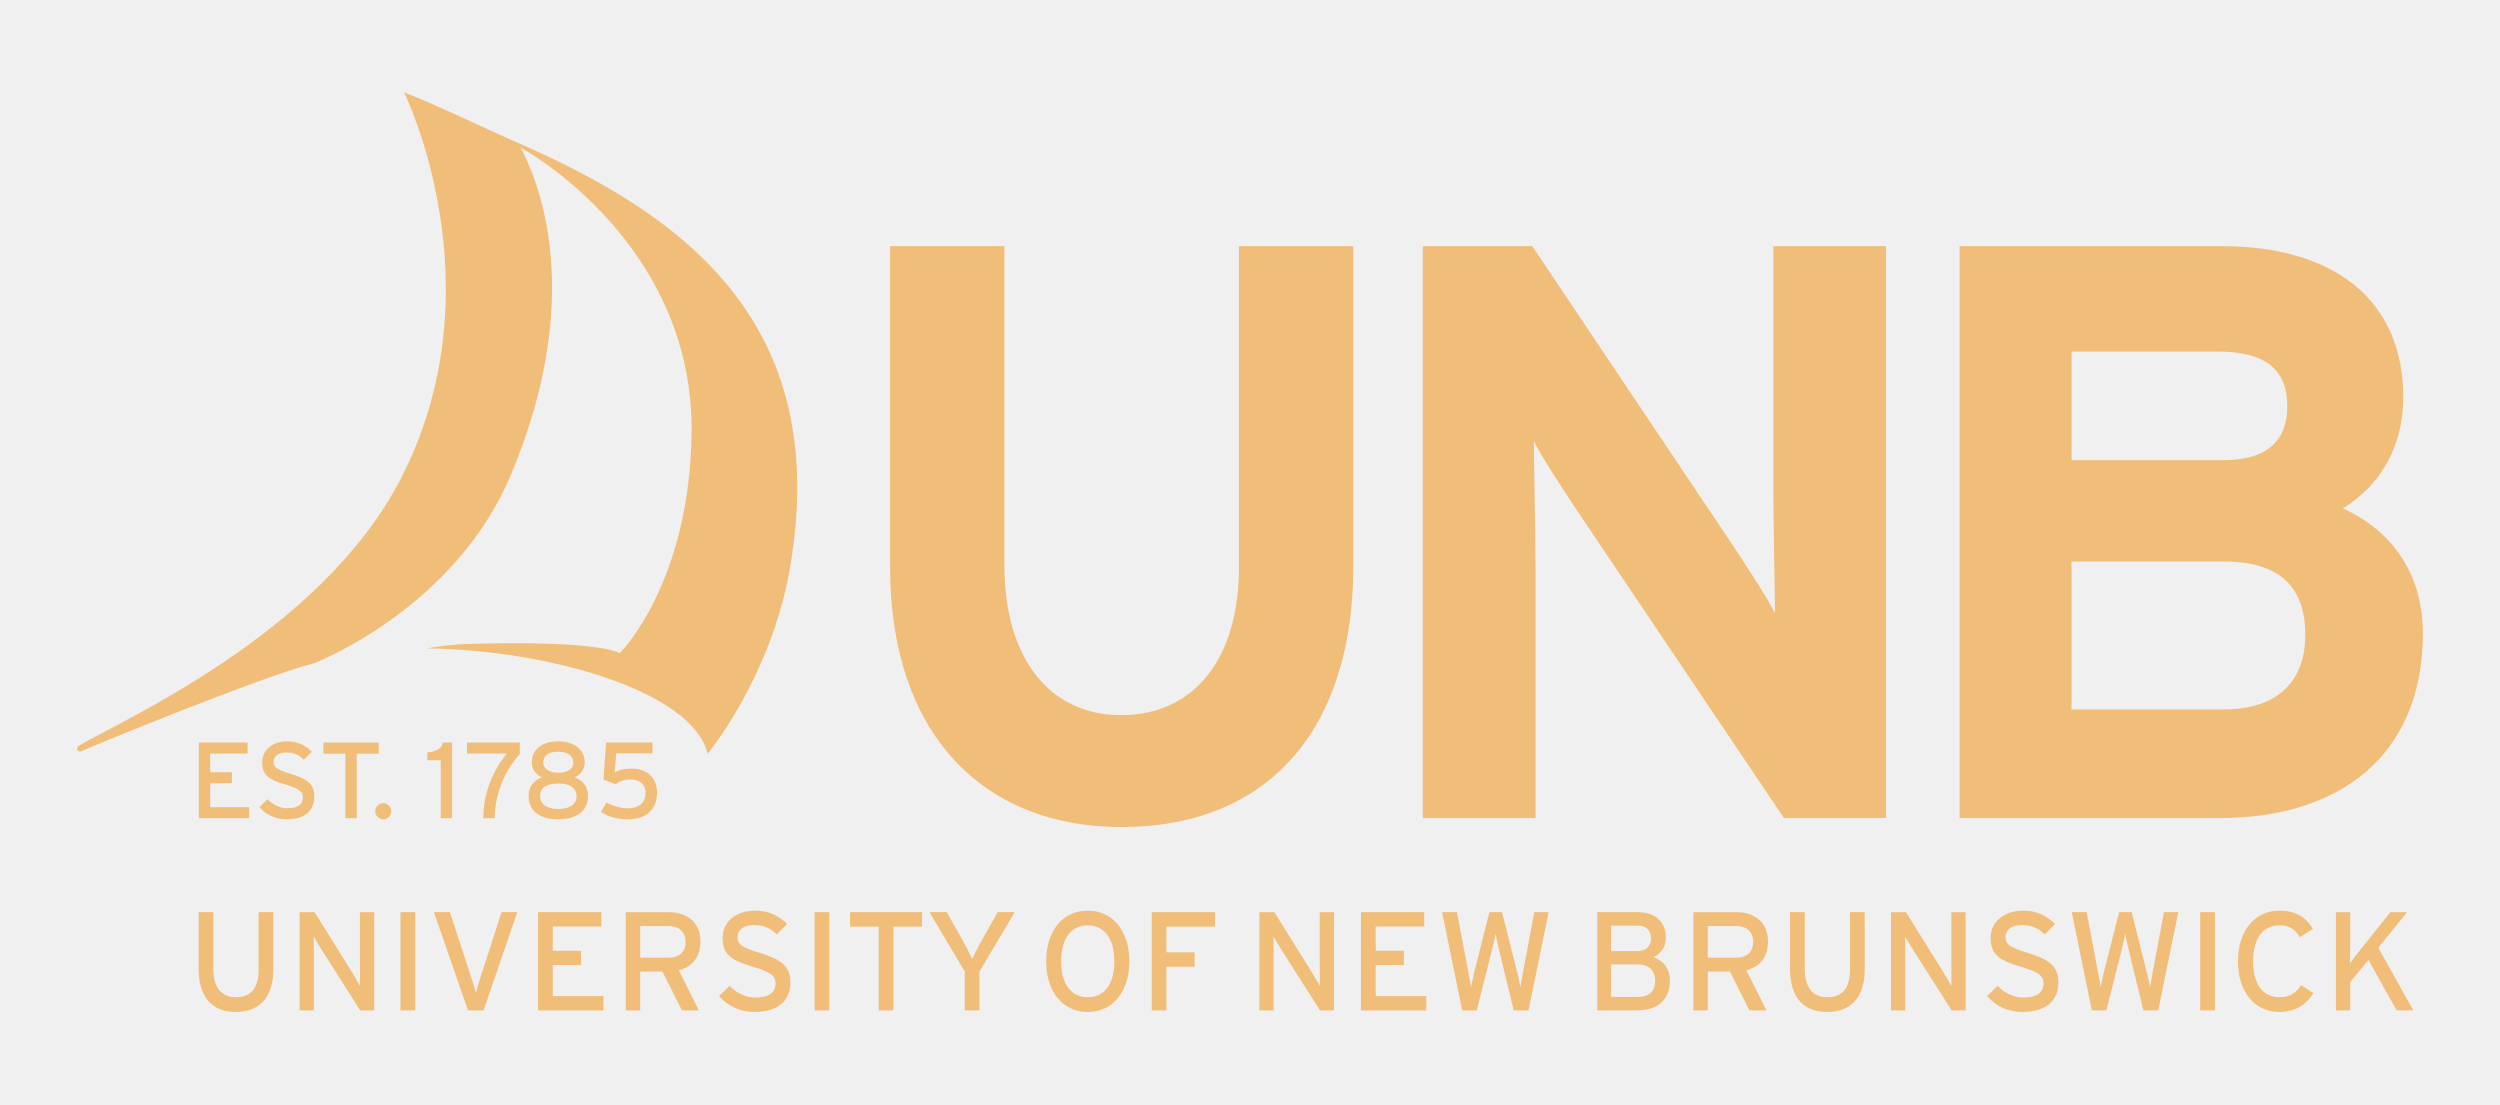
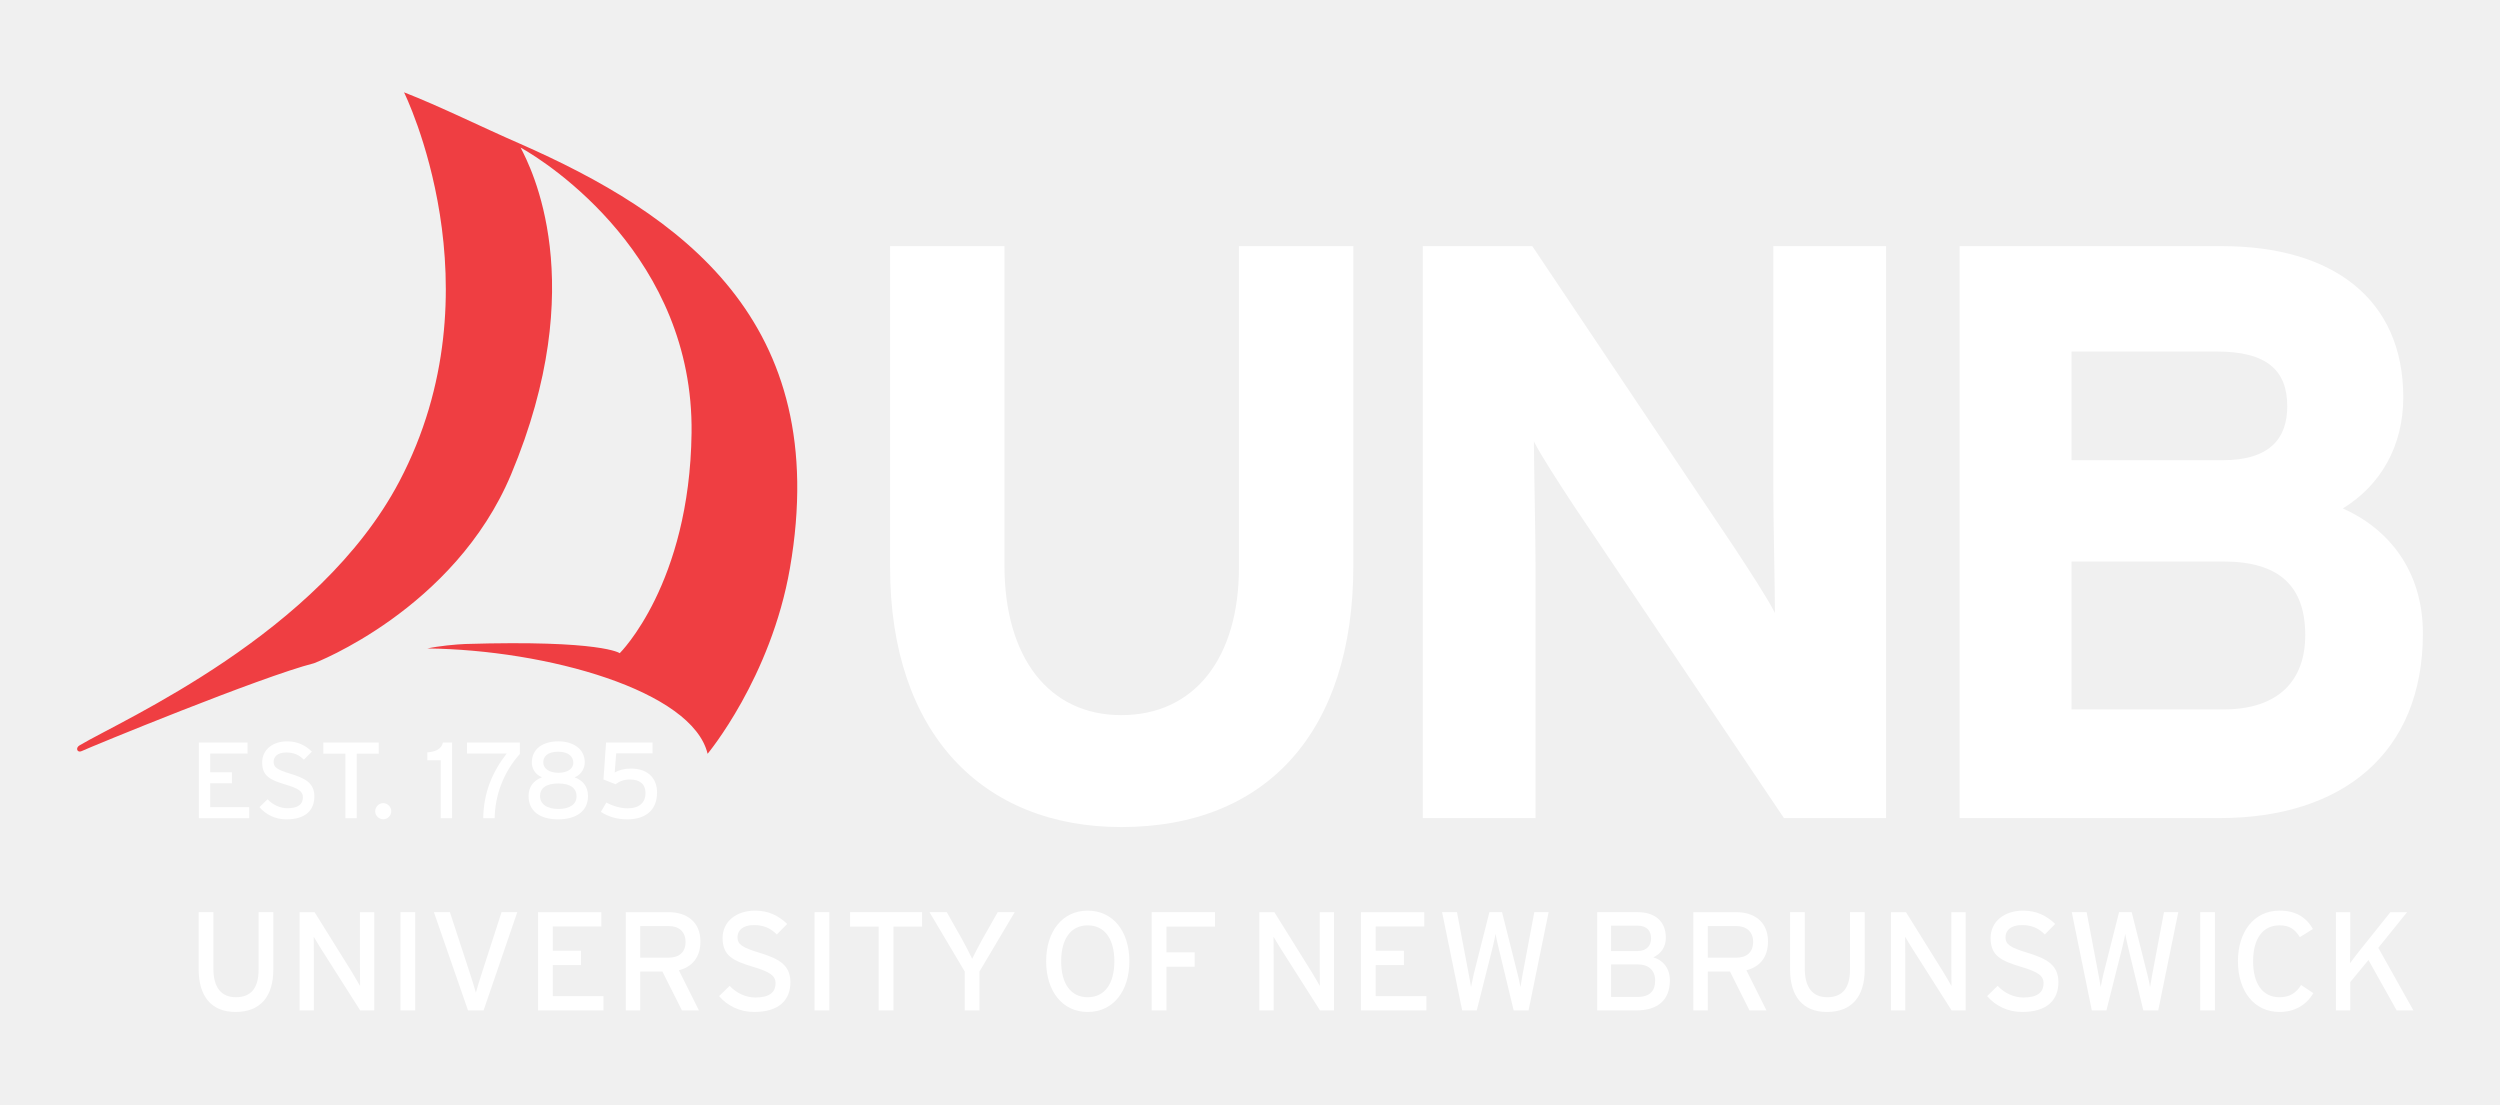
<svg xmlns="http://www.w3.org/2000/svg" xml:space="preserve" width="434.667" height="192" viewBox="0 0 434.667 192">
  <defs>
    <clipPath id="a" clipPathUnits="userSpaceOnUse">
      <path d="M0 144h326V0H0Z" />
    </clipPath>
  </defs>
  <g clip-path="url(#a)" transform="matrix(1.33333 0 0 -1.33333 0 192)">
-     <path d="M0 0h-19.819v19.286H0c7.245 0 10.656-3.197 10.656-9.592C10.656 3.837 7.245 0 0 0m-19.819 46.668H-.854c6.501 0 9.165-2.452 9.165-7.139 0-4.154-2.238-7.032-8.418-7.032h-19.712Zm35.375-20.457c4.899 2.983 7.884 8.097 7.884 14.492 0 12.786-9.163 19.709-23.654 19.709h-34.201V-14.17H-.533c15.981 0 26.53 8.416 26.53 24.081 0 8.203-4.476 13.636-10.441 16.3" style="fill:#F1BE7A;fill-opacity:1;fill-rule:nonzero;stroke:none" transform="translate(289.949 51.492)" />
-     <path d="M0 0v74.584h-14.703V43.045c0-4.154.212-13.531.212-16.302-.957 1.918-3.407 5.649-5.221 8.418l-26.423 39.423h-14.277V0h14.703v32.815c0 4.157-.214 13.535-.214 16.303.961-1.916 3.411-5.646 5.223-8.415L-13.317 0Z" style="fill:#F1BE7A;fill-opacity:1;fill-rule:nonzero;stroke:none" transform="translate(245.944 37.321)" />
-     <path d="M0 0v41.659h-14.917V-.214c0-11.932-5.859-19.284-15.344-19.284-9.48 0-15.234 7.563-15.234 19.498v41.659H-60.41V-.214c0-21.734 12.144-33.88 30.149-33.88C-11.294-34.094 0-21.629 0 0" style="fill:#F1BE7A;fill-opacity:1;fill-rule:nonzero;stroke:none" transform="translate(176.477 70.245)" />
-     <path d="m0 0-4.576 8.165 3.751 4.647h-2.176l-3.79-4.74c-.422-.531-1.263-1.593-1.481-1.922.016.404.036 1.794.036 2.27v4.392h-1.868V0h1.868v3.696l2.377 2.876L-2.179 0Z" style="fill:#F1BE7A;fill-opacity:1;fill-rule:nonzero;stroke:none" transform="translate(314.708 12.241)" />
-     <path d="m0 0-1.591 1.062C-2.251.019-3.074-.531-4.41-.531c-2.236 0-3.441 1.812-3.441 4.686 0 2.875 1.205 4.687 3.441 4.687 1.317 0 1.994-.494 2.653-1.538l1.702 1.062c-.877 1.554-2.27 2.397-4.355 2.397-3.313 0-5.419-2.728-5.419-6.608 0-3.879 2.106-6.607 5.419-6.607 1.939 0 3.496.88 4.41 2.452" style="fill:#F1BE7A;fill-opacity:1;fill-rule:nonzero;stroke:none" transform="translate(301.657 14.492)" />
-     <path d="M288.826 25.054h-1.921V12.242h1.921z" style="fill:#F1BE7A;fill-opacity:1;fill-rule:nonzero;stroke:none" />
-     <path d="M0 0h-1.867l-1.556-8.272c-.055-.312-.164-1.025-.258-1.499A18.917 18.917 0 0 1-3.99-8.29L-6.076 0h-1.647l-2.049-8.108a34.247 34.247 0 0 1-.349-1.663c-.056.417-.22 1.298-.294 1.679L-11.95 0h-1.942l2.616-12.812h1.905l2.085 8.273c.112.437.312 1.39.367 1.702.055-.312.255-1.265.367-1.702l1.994-8.273h1.942z" style="fill:#F1BE7A;fill-opacity:1;fill-rule:nonzero;stroke:none" transform="translate(284.05 25.054)" />
-     <path d="M0 0c0 2.288-1.575 3.092-4.1 3.86-2.215.661-2.8 1.099-2.8 1.999 0 .857.64 1.591 2.142 1.591 1.262 0 2.176-.404 2.983-1.226l1.353 1.372c-1.135 1.098-2.452 1.738-4.191 1.738-2.361 0-4.229-1.354-4.229-3.568 0-2.288 1.301-2.965 4.01-3.772 2.143-.64 2.893-1.133 2.893-2.121 0-1.245-.862-1.869-2.655-1.869-1.208 0-2.47.585-3.332 1.522l-1.372-1.338c1.08-1.262 2.689-2.069 4.558-2.069C-1.465-3.881 0-2.306 0 0" style="fill:#F1BE7A;fill-opacity:1;fill-rule:nonzero;stroke:none" transform="translate(268.418 15.92)" />
-     <path d="M0 0v12.812h-1.866V6.208c0-.716.018-2.546.018-3.022-.183.33-.734 1.28-1.062 1.812l-4.87 7.814h-1.958V0h1.867v6.643c0 .715-.019 2.49-.019 2.967.203-.331.641-1.099.953-1.575L-1.83 0Z" style="fill:#F1BE7A;fill-opacity:1;fill-rule:nonzero;stroke:none" transform="translate(256.32 12.241)" />
-     <path d="M0 0v7.468h-1.921V-.037c0-2.344-.953-3.587-2.967-3.587-1.921 0-2.928 1.299-2.928 3.715v7.377h-1.921V.037c0-3.533 1.647-5.584 4.815-5.584C-1.739-5.547 0-3.587 0 0" style="fill:#F1BE7A;fill-opacity:1;fill-rule:nonzero;stroke:none" transform="translate(243.16 17.586)" />
-     <path d="M0 0v4.118h3.735c1.299 0 2.177-.732 2.177-2.067C5.912.658 5.016 0 3.735 0Zm7.851 2.103c0 2.637-1.885 3.826-4.116 3.826h-5.62V-6.882H0v5.07h2.892l2.545-5.07H7.65L5.034-1.648C6.773-1.21 7.851.055 7.851 2.103" style="fill:#F1BE7A;fill-opacity:1;fill-rule:nonzero;stroke:none" transform="translate(222.697 19.123)" />
-     <path d="M0 0h-3.423v4.245H.055c1.447 0 2.269-.804 2.269-2.121C2.324.861 1.702 0 0 0m-3.423 9.297H.018c1.281 0 1.775-.731 1.775-1.684 0-.841-.512-1.627-1.775-1.627h-3.441zm5.51-4.135c.933.458 1.63 1.262 1.63 2.561 0 2.162-1.447 3.334-3.68 3.334h-5.271V-1.757h5.088c2.801 0 4.392 1.338 4.392 3.935 0 1.776-1.151 2.71-2.159 2.984" style="fill:#F1BE7A;fill-opacity:1;fill-rule:nonzero;stroke:none" transform="translate(213.509 13.998)" />
-     <path d="M0 0h-1.866l-1.557-8.272c-.055-.312-.164-1.025-.255-1.499a19.361 19.361 0 0 1-.31 1.481L-6.075 0h-1.648l-2.049-8.108a38.241 38.241 0 0 1-.349-1.663c-.056.417-.22 1.298-.294 1.679L-11.95 0h-1.942l2.619-12.812h1.902l2.085 8.273c.112.437.313 1.39.369 1.702.053-.312.256-1.265.365-1.702l1.994-8.273h1.942z" style="fill:#F1BE7A;fill-opacity:1;fill-rule:nonzero;stroke:none" transform="translate(201.941 25.054)" />
-     <path d="M0 0v1.866h-6.609v4.045h3.681V7.78h-3.681v3.165h6.333v1.867H-8.53V0Z" style="fill:#F1BE7A;fill-opacity:1;fill-rule:nonzero;stroke:none" transform="translate(186 12.241)" />
-     <path d="M0 0v12.812h-1.867V6.208c0-.716.019-2.546.019-3.022-.183.33-.734 1.28-1.062 1.812l-4.87 7.814h-1.958V0h1.866v6.643c0 .715-.015 2.49-.015 2.967.2-.331.638-1.099.95-1.575L-1.83 0Z" style="fill:#F1BE7A;fill-opacity:1;fill-rule:nonzero;stroke:none" transform="translate(173.958 12.241)" />
-     <path d="M0 0v1.887h-8.254v-12.814h1.923v5.693h3.678v1.884h-3.678V0Z" style="fill:#F1BE7A;fill-opacity:1;fill-rule:nonzero;stroke:none" transform="translate(158.436 23.168)" />
-     <path d="M0 0c-2.233 0-3.459 1.812-3.459 4.686 0 2.873 1.226 4.685 3.459 4.685 2.251 0 3.478-1.812 3.478-4.685C3.478 1.812 2.251 0 0 0m0 11.292c-3.313 0-5.417-2.728-5.417-6.606C-5.417.805-3.313-1.923 0-1.923c3.332 0 5.435 2.728 5.435 6.609 0 3.878-2.103 6.606-5.435 6.606" style="fill:#F1BE7A;fill-opacity:1;fill-rule:nonzero;stroke:none" transform="translate(141.835 13.961)" />
-     <path d="M0 0h-2.215l-2.012-3.55a54.803 54.803 0 0 1-1.317-2.525 54.51 54.51 0 0 1-1.32 2.543L-8.858 0h-2.251l4.594-7.743v-5.069h1.921v5.069z" style="fill:#F1BE7A;fill-opacity:1;fill-rule:nonzero;stroke:none" transform="translate(132.317 25.054)" />
-     <path d="M0 0v1.887h-9.389V0h3.733v-10.927h1.923V0z" style="fill:#F1BE7A;fill-opacity:1;fill-rule:nonzero;stroke:none" transform="translate(120.238 23.168)" />
-     <path d="M108.141 25.054h-1.921V12.242h1.921z" style="fill:#F1BE7A;fill-opacity:1;fill-rule:nonzero;stroke:none" />
-     <path d="M0 0c0 2.288-1.575 3.092-4.102 3.86C-6.315 4.521-6.9 4.959-6.9 5.859c0 .857.64 1.591 2.142 1.591 1.262 0 2.176-.404 2.983-1.226l1.354 1.372c-1.136 1.098-2.453 1.738-4.191 1.738-2.361 0-4.23-1.354-4.23-3.568 0-2.288 1.301-2.965 4.011-3.772 2.14-.64 2.892-1.133 2.892-2.121 0-1.245-.864-1.869-2.655-1.869-1.208 0-2.47.585-3.332 1.522L-9.3-1.812c1.08-1.262 2.691-2.069 4.56-2.069C-1.465-3.881 0-2.306 0 0" style="fill:#F1BE7A;fill-opacity:1;fill-rule:nonzero;stroke:none" transform="translate(103.07 15.92)" />
-     <path d="M0 0v4.118h3.732c1.302 0 2.179-.732 2.179-2.067C5.911.658 5.016 0 3.732 0Zm7.851 2.103c0 2.637-1.885 3.826-4.119 3.826h-5.617V-6.882H0v5.07h2.892l2.545-5.07H7.65L5.034-1.648C6.772-1.21 7.851.055 7.851 2.103" style="fill:#F1BE7A;fill-opacity:1;fill-rule:nonzero;stroke:none" transform="translate(83.486 19.123)" />
-     <path d="M0 0v1.866h-6.608v4.045h3.678V7.78h-3.678v3.165h6.333v1.867H-8.53V0Z" style="fill:#F1BE7A;fill-opacity:1;fill-rule:nonzero;stroke:none" transform="translate(78.691 12.241)" />
-     <path d="M0 0h-2.051l-2.635-8.145c-.236-.749-.604-1.904-.713-2.36-.109.456-.476 1.59-.715 2.342L-8.785 0h-2.088l4.449-12.812h2.03z" style="fill:#F1BE7A;fill-opacity:1;fill-rule:nonzero;stroke:none" transform="translate(67.453 25.054)" />
-     <path d="M54.146 25.054h-1.923V12.242h1.923z" style="fill:#F1BE7A;fill-opacity:1;fill-rule:nonzero;stroke:none" />
-     <path d="M0 0v12.812h-1.866V6.208c0-.716.018-2.546.018-3.022A61.25 61.25 0 0 1-2.91 4.998l-4.87 7.814h-1.958V0h1.867v6.643c0 .715-.019 2.49-.019 2.967.203-.331.641-1.099.953-1.575L-1.832 0Z" style="fill:#F1BE7A;fill-opacity:1;fill-rule:nonzero;stroke:none" transform="translate(48.802 12.241)" />
-     <path d="M0 0v7.468h-1.923V-.037c0-2.344-.951-3.587-2.965-3.587-1.921 0-2.926 1.299-2.926 3.715v7.377h-1.923V.037c0-3.533 1.647-5.584 4.815-5.584C-1.739-5.547 0-3.587 0 0" style="fill:#F1BE7A;fill-opacity:1;fill-rule:nonzero;stroke:none" transform="translate(35.642 17.586)" />
-     <path d="M0 0c1.331-2.573 9.229-17.657-1.24-42.63-7.399-17.639-25.685-24.61-25.685-24.61-6.902-1.754-29.235-10.949-30.32-11.465-.547-.255-.859.399-.259.755 5.603 3.336 31.229 14.527 41.7 34.426 13.263 25.213.606 50.728.606 50.728C-10.528 5.392-4.945 2.614-.15.531c20.928-9.199 40.868-23.078 35.276-55.364-2.481-14.321-10.738-24.218-10.738-24.218-1.969 8.238-20.963 13.557-36.55 13.735 1.46.316 3.792.542 4.961.581 17.832.542 20.131-1.199 20.131-1.199s9.12 9.006 9.366 28.723C22.583-14.343 3.742-2.078 0 0" style="fill:#F1BE7A;fill-opacity:1;fill-rule:nonzero;stroke:none" transform="translate(67.884 124.758)" />
-     <path d="M0 0c0 1.792-1.142 3.115-3.396 3.115-.886 0-1.579-.198-2.128-.508l.198 2.493h4.734v1.411h-6.057l-.338-4.82 1.577-.62c.508.381 1.071.62 1.901.62 1.226 0 2.003-.592 2.003-1.759 0-1.256-.805-2.003-2.341-2.003-.886 0-1.93.296-2.761.761l-.718-1.224c1.057-.677 2.183-.973 3.436-.973C-1.606-3.507 0-2.409 0 0" style="fill:#F1BE7A;fill-opacity:1;fill-rule:nonzero;stroke:none" transform="translate(85.68 40.664)" />
-     <path d="M0 0c-1.522 0-2.381.661-2.381 1.705 0 1 .788 1.62 2.367 1.62 1.648 0 2.395-.65 2.395-1.691C2.381.677 1.577 0 0 0m-.014 7.465c1.436 0 1.972-.704 1.972-1.449 0-.72-.677-1.297-1.944-1.297-1.226 0-1.974.563-1.974 1.352 0 .747.508 1.394 1.946 1.394m2.14-3.338c1.014.408 1.324 1.351 1.324 1.93 0 1.903-1.675 2.762-3.436 2.762-1.931 0-3.467-.889-3.467-2.789 0-.593.31-1.482 1.325-1.903-1.142-.422-1.748-1.27-1.748-2.45 0-1.944 1.467-3.031 3.849-3.031 2.379 0 3.901 1.087 3.901 3.031 0 1.267-.69 2.055-1.748 2.45" style="fill:#F1BE7A;fill-opacity:1;fill-rule:nonzero;stroke:none" transform="translate(72.803 38.51)" />
-     <path d="M0 0v1.495h-6.889V.057h5.17c-1.845-2.382-3.001-5.03-3.055-8.425h1.492A12.833 12.833 0 0 0 0 0" style="fill:#F1BE7A;fill-opacity:1;fill-rule:nonzero;stroke:none" transform="translate(67.787 45.679)" />
-     <path d="M0 0v9.863h-1.196C-1.378 8.99-2.21 8.65-3.227 8.58V7.552h1.748V0z" style="fill:#F1BE7A;fill-opacity:1;fill-rule:nonzero;stroke:none" transform="translate(58.953 37.311)" />
-     <path d="M0 0c0 .567-.479 1.06-1.048 1.06-.57 0-1.046-.493-1.046-1.06 0-.572.476-1.048 1.046-1.048C-.479-1.048 0-.572 0 0" style="fill:#F1BE7A;fill-opacity:1;fill-rule:nonzero;stroke:none" transform="translate(51.02 38.214)" />
-     <path d="M0 0v1.452h-7.229V0h2.876v-8.411h1.479V0Z" style="fill:#F1BE7A;fill-opacity:1;fill-rule:nonzero;stroke:none" transform="translate(49.39 45.721)" />
-     <path d="M0 0c0 1.761-1.212 2.381-3.156 2.971-1.705.508-2.156.848-2.156 1.536 0 .663.492 1.226 1.647 1.226.974 0 1.678-.31 2.297-.943l1.044 1.057c-.875.843-1.887 1.338-3.227 1.338-1.818 0-3.254-1.041-3.254-2.748 0-1.76 1-2.281 3.086-2.901 1.647-.495 2.226-.873 2.226-1.637 0-.954-.663-1.435-2.044-1.435-.93 0-1.9.451-2.564 1.169l-1.057-1.028c.832-.973 2.072-1.593 3.509-1.593C-1.128-2.988 0-1.775 0 0" style="fill:#F1BE7A;fill-opacity:1;fill-rule:nonzero;stroke:none" transform="translate(40.992 40.143)" />
-     <path d="M0 0v1.436h-5.086v3.115h2.833v1.438h-2.833v2.436h4.874v1.438h-6.353V0Z" style="fill:#F1BE7A;fill-opacity:1;fill-rule:nonzero;stroke:none" transform="translate(32.494 37.311)" />
+     <path d="M0 0h-19.819v19.286H0c7.245 0 10.656-3.197 10.656-9.592C10.656 3.837 7.245 0 0 0m-19.819 46.668H-.854c6.501 0 9.165-2.452 9.165-7.139 0-4.154-2.238-7.032-8.418-7.032h-19.712Zm35.375-20.457c4.899 2.983 7.884 8.097 7.884 14.492 0 12.786-9.163 19.709-23.654 19.709h-34.201V-14.17H-.533c15.981 0 26.53 8.416 26.53 24.081 0 8.203-4.476 13.636-10.441 16.3" style="fill:#FFFFFF;fill-opacity:1;fill-rule:nonzero;stroke:none" transform="translate(289.949 51.492)" />
+     <path d="M0 0v74.584h-14.703V43.045c0-4.154.212-13.531.212-16.302-.957 1.918-3.407 5.649-5.221 8.418l-26.423 39.423h-14.277V0h14.703v32.815c0 4.157-.214 13.535-.214 16.303.961-1.916 3.411-5.646 5.223-8.415L-13.317 0Z" style="fill:#FFFFFF;fill-opacity:1;fill-rule:nonzero;stroke:none" transform="translate(245.944 37.321)" />
+     <path d="M0 0v41.659h-14.917V-.214c0-11.932-5.859-19.284-15.344-19.284-9.48 0-15.234 7.563-15.234 19.498v41.659H-60.41V-.214c0-21.734 12.144-33.88 30.149-33.88C-11.294-34.094 0-21.629 0 0" style="fill:#FFFFFF;fill-opacity:1;fill-rule:nonzero;stroke:none" transform="translate(176.477 70.245)" />
+     <path d="m0 0-4.576 8.165 3.751 4.647h-2.176l-3.79-4.74c-.422-.531-1.263-1.593-1.481-1.922.016.404.036 1.794.036 2.27v4.392h-1.868V0h1.868v3.696l2.377 2.876L-2.179 0Z" style="fill:#FFFFFF;fill-opacity:1;fill-rule:nonzero;stroke:none" transform="translate(314.708 12.241)" />
+     <path d="m0 0-1.591 1.062C-2.251.019-3.074-.531-4.41-.531c-2.236 0-3.441 1.812-3.441 4.686 0 2.875 1.205 4.687 3.441 4.687 1.317 0 1.994-.494 2.653-1.538l1.702 1.062c-.877 1.554-2.27 2.397-4.355 2.397-3.313 0-5.419-2.728-5.419-6.608 0-3.879 2.106-6.607 5.419-6.607 1.939 0 3.496.88 4.41 2.452" style="fill:#FFFFFF;fill-opacity:1;fill-rule:nonzero;stroke:none" transform="translate(301.657 14.492)" />
+     <path d="M288.826 25.054h-1.921V12.242h1.921z" style="fill:#FFFFFF;fill-opacity:1;fill-rule:nonzero;stroke:none" />
+     <path d="M0 0h-1.867l-1.556-8.272c-.055-.312-.164-1.025-.258-1.499A18.917 18.917 0 0 1-3.99-8.29L-6.076 0h-1.647l-2.049-8.108a34.247 34.247 0 0 1-.349-1.663c-.056.417-.22 1.298-.294 1.679L-11.95 0h-1.942l2.616-12.812h1.905l2.085 8.273c.112.437.312 1.39.367 1.702.055-.312.255-1.265.367-1.702l1.994-8.273h1.942z" style="fill:#FFFFFF;fill-opacity:1;fill-rule:nonzero;stroke:none" transform="translate(284.05 25.054)" />
+     <path d="M0 0c0 2.288-1.575 3.092-4.1 3.86-2.215.661-2.8 1.099-2.8 1.999 0 .857.64 1.591 2.142 1.591 1.262 0 2.176-.404 2.983-1.226l1.353 1.372c-1.135 1.098-2.452 1.738-4.191 1.738-2.361 0-4.229-1.354-4.229-3.568 0-2.288 1.301-2.965 4.01-3.772 2.143-.64 2.893-1.133 2.893-2.121 0-1.245-.862-1.869-2.655-1.869-1.208 0-2.47.585-3.332 1.522l-1.372-1.338c1.08-1.262 2.689-2.069 4.558-2.069C-1.465-3.881 0-2.306 0 0" style="fill:#FFFFFF;fill-opacity:1;fill-rule:nonzero;stroke:none" transform="translate(268.418 15.92)" />
+     <path d="M0 0v12.812h-1.866V6.208c0-.716.018-2.546.018-3.022-.183.33-.734 1.28-1.062 1.812l-4.87 7.814h-1.958V0h1.867v6.643c0 .715-.019 2.49-.019 2.967.203-.331.641-1.099.953-1.575L-1.83 0Z" style="fill:#FFFFFF;fill-opacity:1;fill-rule:nonzero;stroke:none" transform="translate(256.32 12.241)" />
+     <path d="M0 0v7.468h-1.921V-.037c0-2.344-.953-3.587-2.967-3.587-1.921 0-2.928 1.299-2.928 3.715v7.377h-1.921V.037c0-3.533 1.647-5.584 4.815-5.584C-1.739-5.547 0-3.587 0 0" style="fill:#FFFFFF;fill-opacity:1;fill-rule:nonzero;stroke:none" transform="translate(243.16 17.586)" />
+     <path d="M0 0v4.118h3.735c1.299 0 2.177-.732 2.177-2.067C5.912.658 5.016 0 3.735 0Zm7.851 2.103c0 2.637-1.885 3.826-4.116 3.826h-5.62V-6.882H0v5.07h2.892l2.545-5.07H7.65L5.034-1.648C6.773-1.21 7.851.055 7.851 2.103" style="fill:#FFFFFF;fill-opacity:1;fill-rule:nonzero;stroke:none" transform="translate(222.697 19.123)" />
+     <path d="M0 0h-3.423v4.245H.055c1.447 0 2.269-.804 2.269-2.121C2.324.861 1.702 0 0 0m-3.423 9.297H.018c1.281 0 1.775-.731 1.775-1.684 0-.841-.512-1.627-1.775-1.627h-3.441zm5.51-4.135c.933.458 1.63 1.262 1.63 2.561 0 2.162-1.447 3.334-3.68 3.334h-5.271V-1.757h5.088c2.801 0 4.392 1.338 4.392 3.935 0 1.776-1.151 2.71-2.159 2.984" style="fill:#FFFFFF;fill-opacity:1;fill-rule:nonzero;stroke:none" transform="translate(213.509 13.998)" />
+     <path d="M0 0h-1.866l-1.557-8.272c-.055-.312-.164-1.025-.255-1.499a19.361 19.361 0 0 1-.31 1.481L-6.075 0h-1.648l-2.049-8.108a38.241 38.241 0 0 1-.349-1.663c-.056.417-.22 1.298-.294 1.679L-11.95 0h-1.942l2.619-12.812h1.902l2.085 8.273c.112.437.313 1.39.369 1.702.053-.312.256-1.265.365-1.702l1.994-8.273h1.942z" style="fill:#FFFFFF;fill-opacity:1;fill-rule:nonzero;stroke:none" transform="translate(201.941 25.054)" />
+     <path d="M0 0v1.866h-6.609v4.045h3.681V7.78h-3.681v3.165h6.333v1.867H-8.53V0Z" style="fill:#FFFFFF;fill-opacity:1;fill-rule:nonzero;stroke:none" transform="translate(186 12.241)" />
+     <path d="M0 0v12.812h-1.867V6.208c0-.716.019-2.546.019-3.022-.183.33-.734 1.28-1.062 1.812l-4.87 7.814h-1.958V0h1.866v6.643c0 .715-.015 2.49-.015 2.967.2-.331.638-1.099.95-1.575L-1.83 0Z" style="fill:#FFFFFF;fill-opacity:1;fill-rule:nonzero;stroke:none" transform="translate(173.958 12.241)" />
+     <path d="M0 0v1.887h-8.254v-12.814h1.923v5.693h3.678v1.884h-3.678V0Z" style="fill:#FFFFFF;fill-opacity:1;fill-rule:nonzero;stroke:none" transform="translate(158.436 23.168)" />
+     <path d="M0 0c-2.233 0-3.459 1.812-3.459 4.686 0 2.873 1.226 4.685 3.459 4.685 2.251 0 3.478-1.812 3.478-4.685C3.478 1.812 2.251 0 0 0m0 11.292c-3.313 0-5.417-2.728-5.417-6.606C-5.417.805-3.313-1.923 0-1.923c3.332 0 5.435 2.728 5.435 6.609 0 3.878-2.103 6.606-5.435 6.606" style="fill:#FFFFFF;fill-opacity:1;fill-rule:nonzero;stroke:none" transform="translate(141.835 13.961)" />
+     <path d="M0 0h-2.215l-2.012-3.55a54.803 54.803 0 0 1-1.317-2.525 54.51 54.51 0 0 1-1.32 2.543L-8.858 0h-2.251l4.594-7.743v-5.069h1.921v5.069z" style="fill:#FFFFFF;fill-opacity:1;fill-rule:nonzero;stroke:none" transform="translate(132.317 25.054)" />
+     <path d="M0 0v1.887h-9.389V0h3.733v-10.927h1.923V0z" style="fill:#FFFFFF;fill-opacity:1;fill-rule:nonzero;stroke:none" transform="translate(120.238 23.168)" />
+     <path d="M108.141 25.054h-1.921V12.242h1.921z" style="fill:#FFFFFF;fill-opacity:1;fill-rule:nonzero;stroke:none" />
+     <path d="M0 0c0 2.288-1.575 3.092-4.102 3.86C-6.315 4.521-6.9 4.959-6.9 5.859c0 .857.64 1.591 2.142 1.591 1.262 0 2.176-.404 2.983-1.226l1.354 1.372c-1.136 1.098-2.453 1.738-4.191 1.738-2.361 0-4.23-1.354-4.23-3.568 0-2.288 1.301-2.965 4.011-3.772 2.14-.64 2.892-1.133 2.892-2.121 0-1.245-.864-1.869-2.655-1.869-1.208 0-2.47.585-3.332 1.522L-9.3-1.812c1.08-1.262 2.691-2.069 4.56-2.069C-1.465-3.881 0-2.306 0 0" style="fill:#FFFFFF;fill-opacity:1;fill-rule:nonzero;stroke:none" transform="translate(103.07 15.92)" />
+     <path d="M0 0v4.118h3.732c1.302 0 2.179-.732 2.179-2.067C5.911.658 5.016 0 3.732 0Zm7.851 2.103c0 2.637-1.885 3.826-4.119 3.826h-5.617V-6.882H0v5.07h2.892l2.545-5.07H7.65L5.034-1.648C6.772-1.21 7.851.055 7.851 2.103" style="fill:#FFFFFF;fill-opacity:1;fill-rule:nonzero;stroke:none" transform="translate(83.486 19.123)" />
+     <path d="M0 0v1.866h-6.608v4.045h3.678V7.78h-3.678v3.165h6.333v1.867H-8.53V0Z" style="fill:#FFFFFF;fill-opacity:1;fill-rule:nonzero;stroke:none" transform="translate(78.691 12.241)" />
+     <path d="M0 0h-2.051l-2.635-8.145c-.236-.749-.604-1.904-.713-2.36-.109.456-.476 1.59-.715 2.342L-8.785 0h-2.088l4.449-12.812h2.03z" style="fill:#FFFFFF;fill-opacity:1;fill-rule:nonzero;stroke:none" transform="translate(67.453 25.054)" />
+     <path d="M54.146 25.054h-1.923V12.242h1.923z" style="fill:#FFFFFF;fill-opacity:1;fill-rule:nonzero;stroke:none" />
+     <path d="M0 0v12.812h-1.866V6.208c0-.716.018-2.546.018-3.022A61.25 61.25 0 0 1-2.91 4.998l-4.87 7.814h-1.958V0h1.867v6.643c0 .715-.019 2.49-.019 2.967.203-.331.641-1.099.953-1.575L-1.832 0Z" style="fill:#FFFFFF;fill-opacity:1;fill-rule:nonzero;stroke:none" transform="translate(48.802 12.241)" />
+     <path d="M0 0v7.468h-1.923V-.037c0-2.344-.951-3.587-2.965-3.587-1.921 0-2.926 1.299-2.926 3.715v7.377h-1.923V.037c0-3.533 1.647-5.584 4.815-5.584C-1.739-5.547 0-3.587 0 0" style="fill:#FFFFFF;fill-opacity:1;fill-rule:nonzero;stroke:none" transform="translate(35.642 17.586)" />
+     <path d="M0 0c1.331-2.573 9.229-17.657-1.24-42.63-7.399-17.639-25.685-24.61-25.685-24.61-6.902-1.754-29.235-10.949-30.32-11.465-.547-.255-.859.399-.259.755 5.603 3.336 31.229 14.527 41.7 34.426 13.263 25.213.606 50.728.606 50.728C-10.528 5.392-4.945 2.614-.15.531c20.928-9.199 40.868-23.078 35.276-55.364-2.481-14.321-10.738-24.218-10.738-24.218-1.969 8.238-20.963 13.557-36.55 13.735 1.46.316 3.792.542 4.961.581 17.832.542 20.131-1.199 20.131-1.199s9.12 9.006 9.366 28.723C22.583-14.343 3.742-2.078 0 0" style="fill:#ef3e42;fill-opacity:1;fill-rule:nonzero;stroke:none" transform="translate(67.884 124.758)" />
+     <path d="M0 0c0 1.792-1.142 3.115-3.396 3.115-.886 0-1.579-.198-2.128-.508l.198 2.493h4.734v1.411h-6.057l-.338-4.82 1.577-.62c.508.381 1.071.62 1.901.62 1.226 0 2.003-.592 2.003-1.759 0-1.256-.805-2.003-2.341-2.003-.886 0-1.93.296-2.761.761l-.718-1.224c1.057-.677 2.183-.973 3.436-.973C-1.606-3.507 0-2.409 0 0" style="fill:#FFFFFF;fill-opacity:1;fill-rule:nonzero;stroke:none" transform="translate(85.68 40.664)" />
+     <path d="M0 0c-1.522 0-2.381.661-2.381 1.705 0 1 .788 1.62 2.367 1.62 1.648 0 2.395-.65 2.395-1.691C2.381.677 1.577 0 0 0m-.014 7.465c1.436 0 1.972-.704 1.972-1.449 0-.72-.677-1.297-1.944-1.297-1.226 0-1.974.563-1.974 1.352 0 .747.508 1.394 1.946 1.394m2.14-3.338c1.014.408 1.324 1.351 1.324 1.93 0 1.903-1.675 2.762-3.436 2.762-1.931 0-3.467-.889-3.467-2.789 0-.593.31-1.482 1.325-1.903-1.142-.422-1.748-1.27-1.748-2.45 0-1.944 1.467-3.031 3.849-3.031 2.379 0 3.901 1.087 3.901 3.031 0 1.267-.69 2.055-1.748 2.45" style="fill:#FFFFFF;fill-opacity:1;fill-rule:nonzero;stroke:none" transform="translate(72.803 38.51)" />
+     <path d="M0 0v1.495h-6.889V.057h5.17c-1.845-2.382-3.001-5.03-3.055-8.425h1.492A12.833 12.833 0 0 0 0 0" style="fill:#FFFFFF;fill-opacity:1;fill-rule:nonzero;stroke:none" transform="translate(67.787 45.679)" />
+     <path d="M0 0v9.863h-1.196C-1.378 8.99-2.21 8.65-3.227 8.58V7.552h1.748V0z" style="fill:#FFFFFF;fill-opacity:1;fill-rule:nonzero;stroke:none" transform="translate(58.953 37.311)" />
+     <path d="M0 0c0 .567-.479 1.06-1.048 1.06-.57 0-1.046-.493-1.046-1.06 0-.572.476-1.048 1.046-1.048C-.479-1.048 0-.572 0 0" style="fill:#FFFFFF;fill-opacity:1;fill-rule:nonzero;stroke:none" transform="translate(51.02 38.214)" />
+     <path d="M0 0v1.452h-7.229V0h2.876v-8.411h1.479V0Z" style="fill:#FFFFFF;fill-opacity:1;fill-rule:nonzero;stroke:none" transform="translate(49.39 45.721)" />
+     <path d="M0 0c0 1.761-1.212 2.381-3.156 2.971-1.705.508-2.156.848-2.156 1.536 0 .663.492 1.226 1.647 1.226.974 0 1.678-.31 2.297-.943l1.044 1.057c-.875.843-1.887 1.338-3.227 1.338-1.818 0-3.254-1.041-3.254-2.748 0-1.76 1-2.281 3.086-2.901 1.647-.495 2.226-.873 2.226-1.637 0-.954-.663-1.435-2.044-1.435-.93 0-1.9.451-2.564 1.169l-1.057-1.028c.832-.973 2.072-1.593 3.509-1.593C-1.128-2.988 0-1.775 0 0" style="fill:#FFFFFF;fill-opacity:1;fill-rule:nonzero;stroke:none" transform="translate(40.992 40.143)" />
+     <path d="M0 0v1.436h-5.086v3.115h2.833v1.438h-2.833v2.436h4.874v1.438h-6.353V0Z" style="fill:#FFFFFF;fill-opacity:1;fill-rule:nonzero;stroke:none" transform="translate(32.494 37.311)" />
  </g>
</svg>
